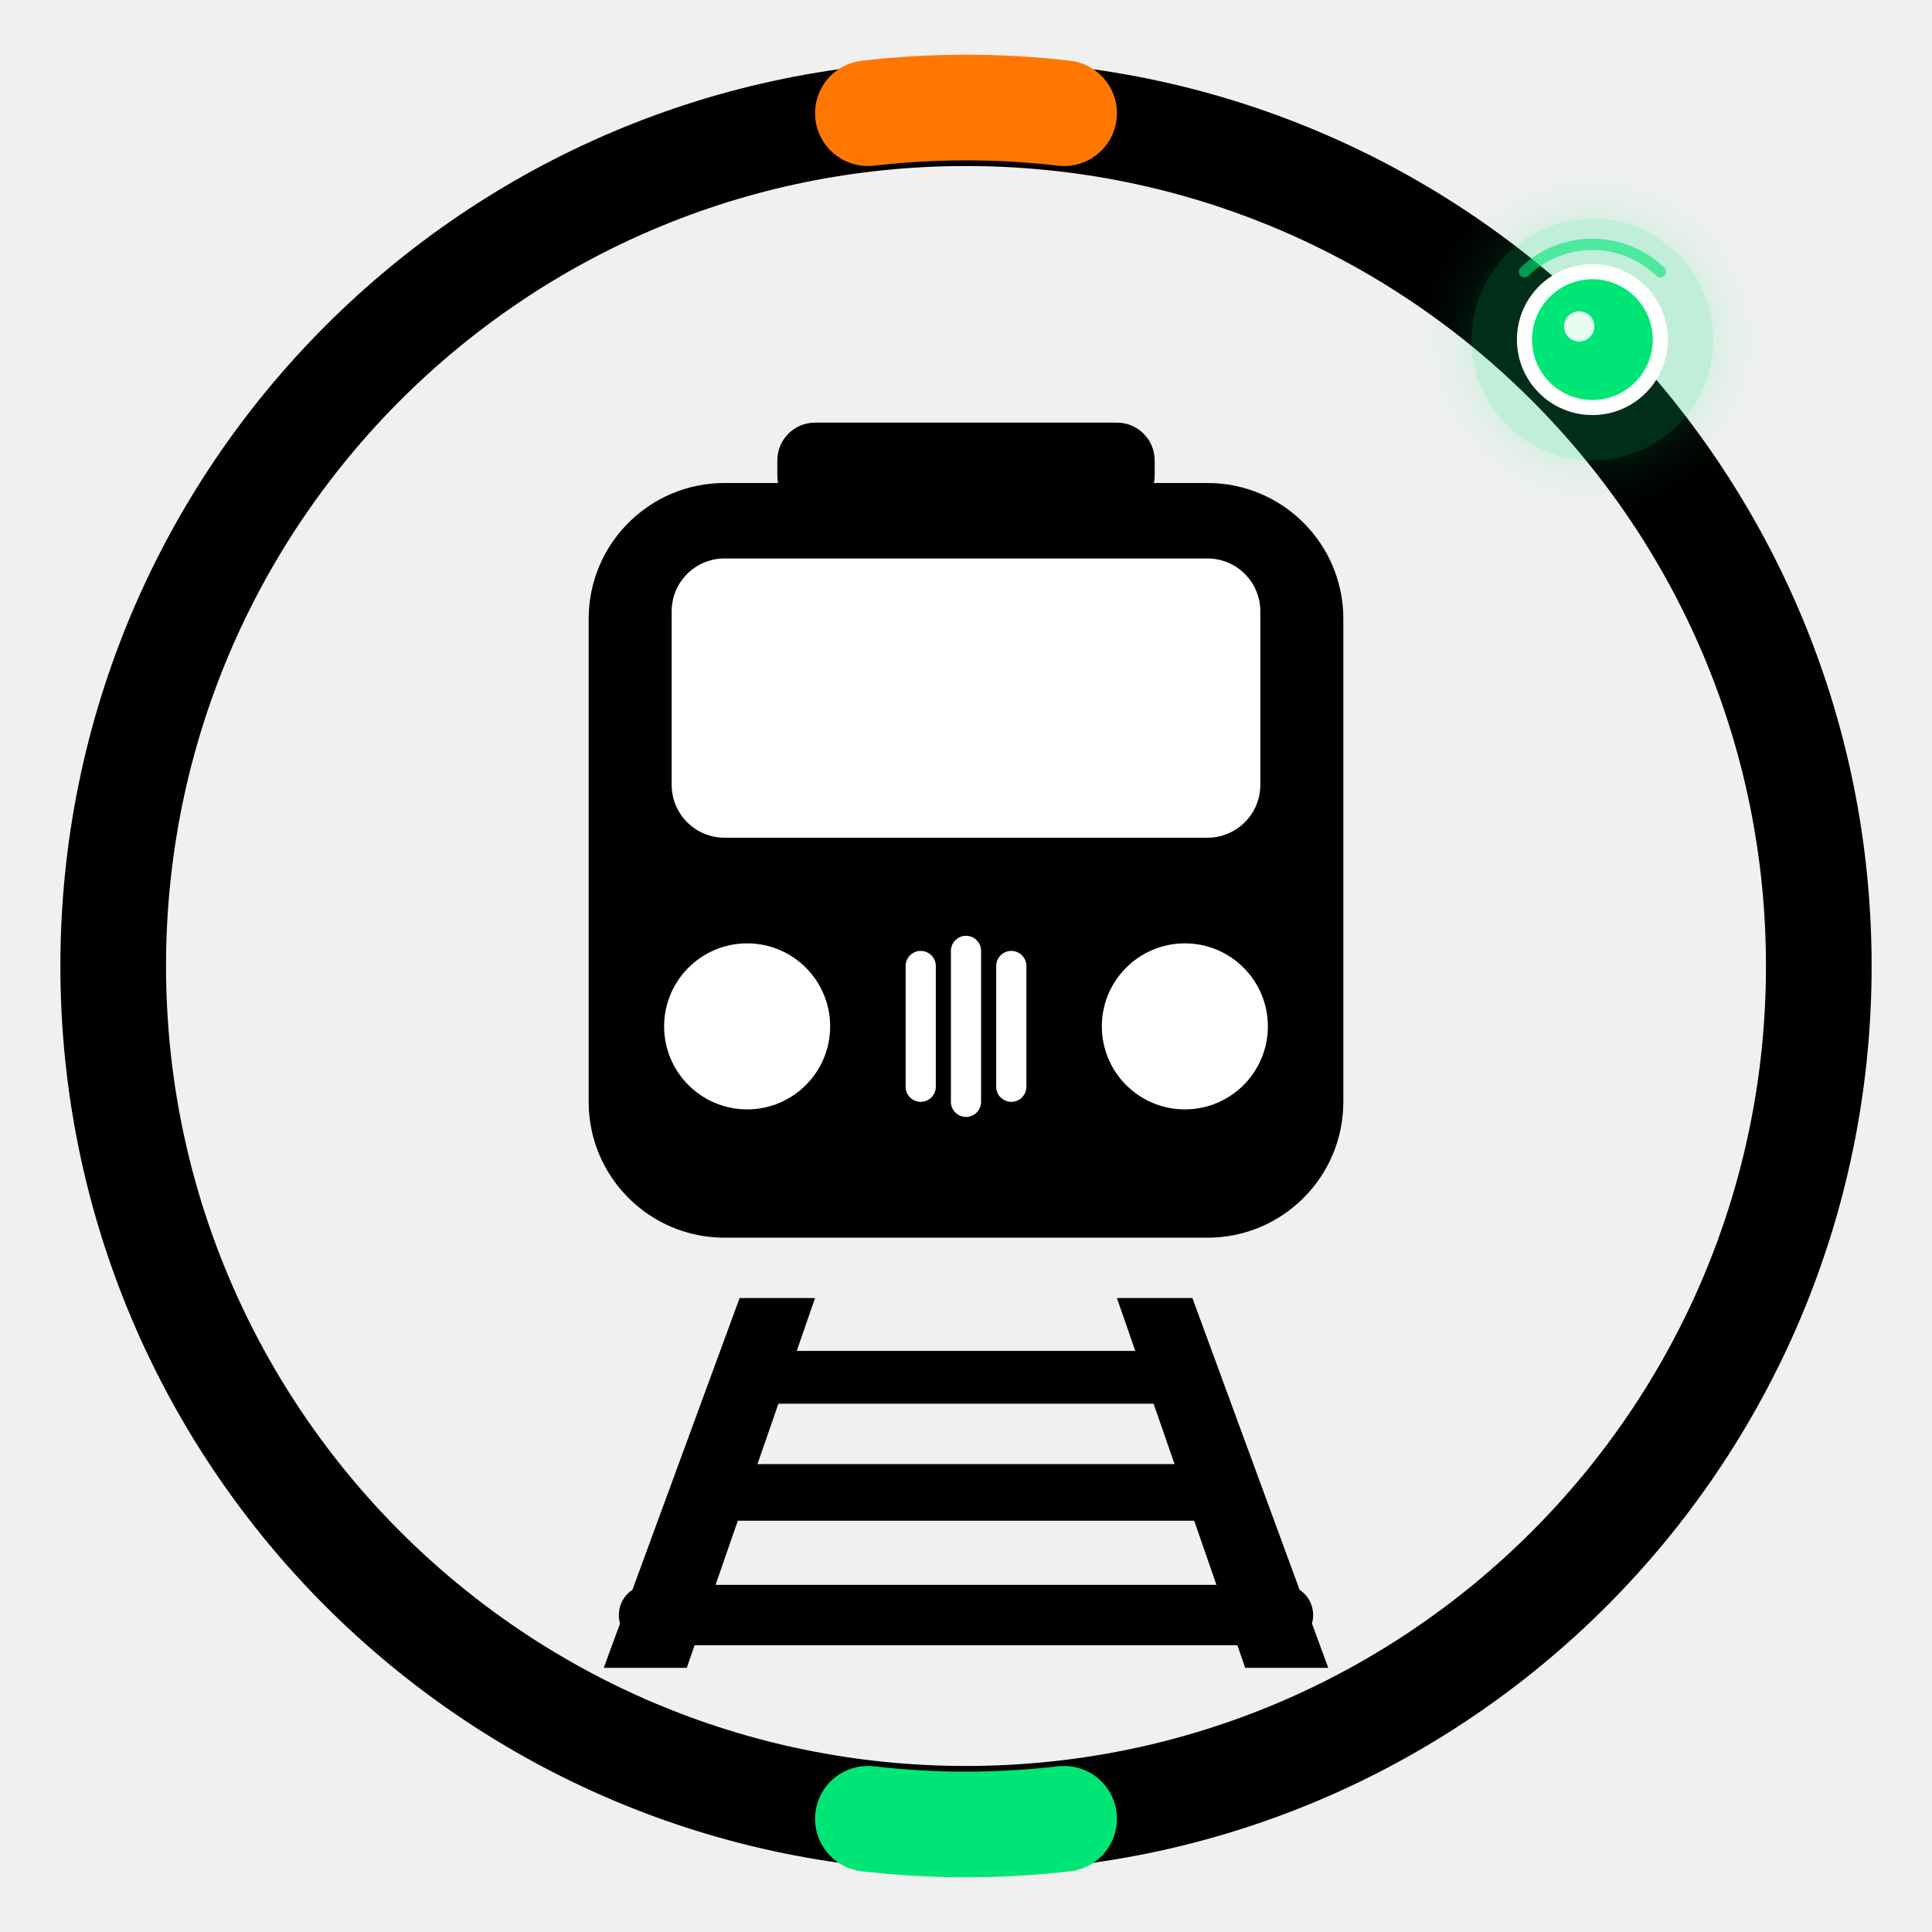
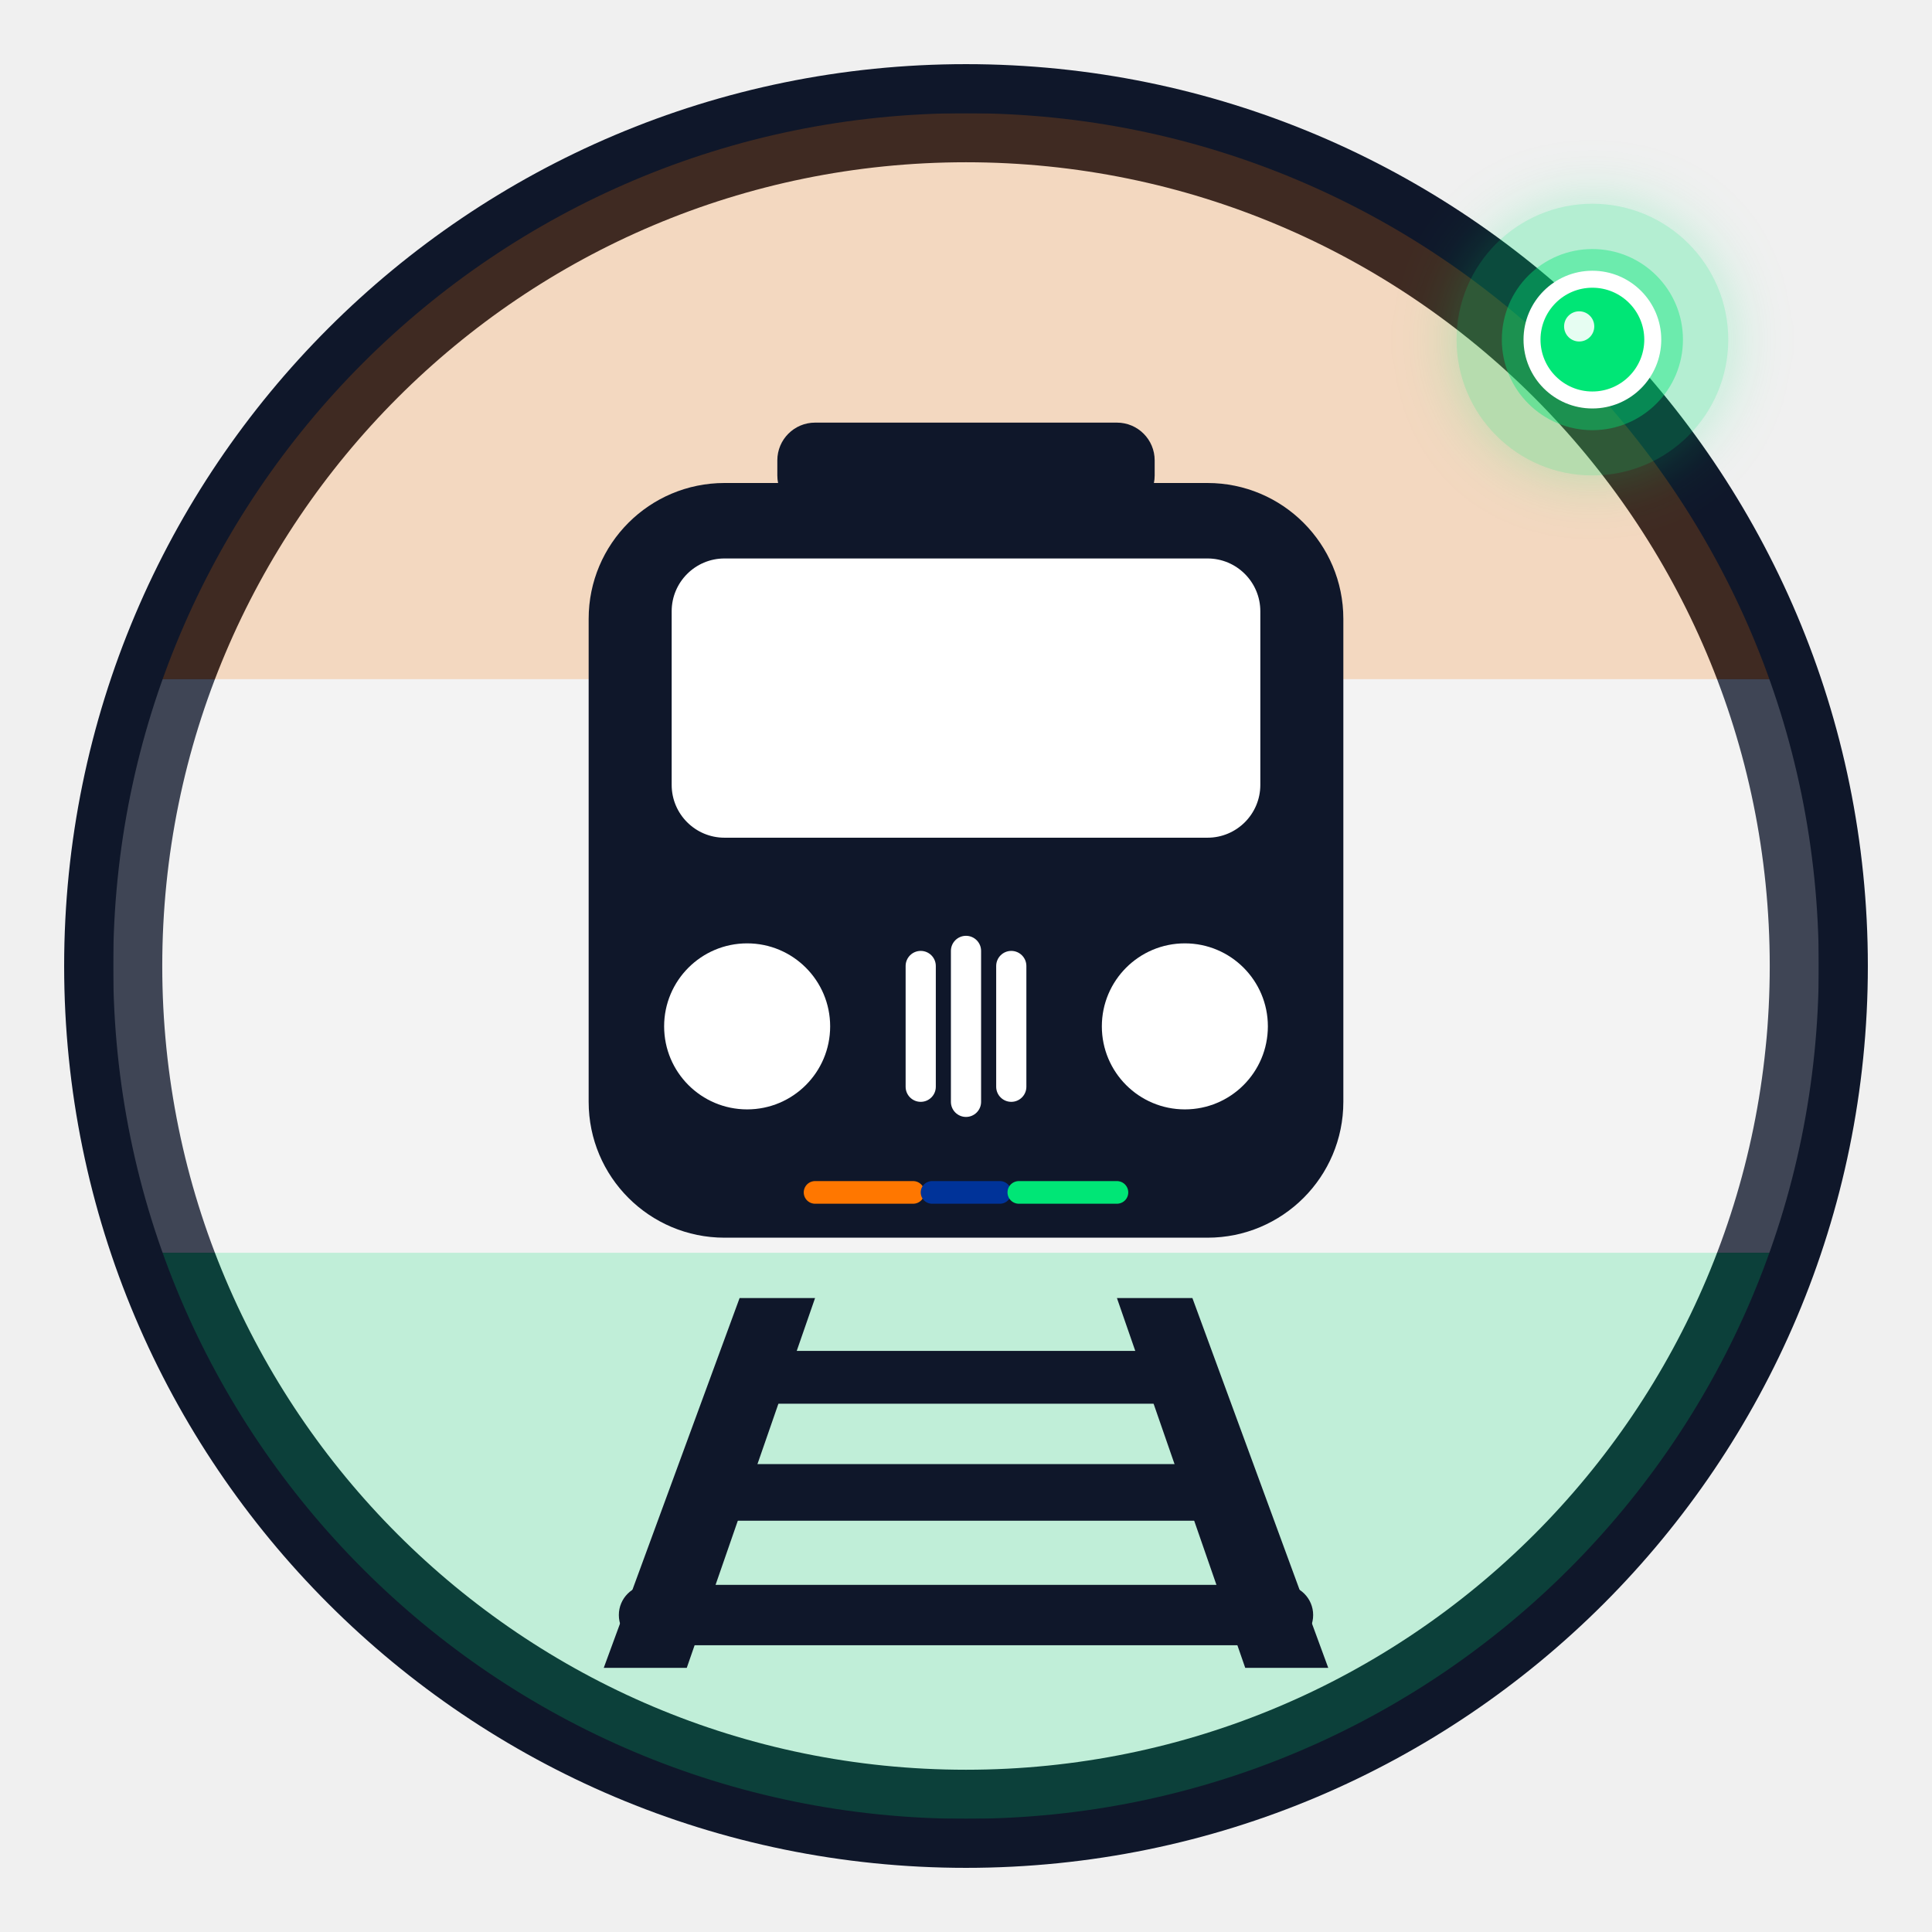
<svg xmlns="http://www.w3.org/2000/svg" viewBox="0 0 512 512" width="100%" height="100%">
  <defs>
-     <filter id="pulseGlow5" x="-40%" y="-40%" width="180%" height="180%">
+     <filter id="glow5" x="-40%" y="-40%" width="180%" height="180%">
      <feGaussianBlur stdDeviation="8" result="blur" />
      <feMerge>
        <feMergeNode in="blur" />
        <feMergeNode in="SourceGraphic" />
      </feMerge>
    </filter>
+     <clipPath id="circleClip5">
+       <circle cx="256" cy="256" r="226" />
+     </clipPath>
  </defs>
-   <circle cx="256" cy="256" r="226" fill="none" stroke="#000000" stroke-width="28" />
-   <path d="M 230 30 A 226 226 0 0 1 282 30" fill="none" stroke="#FF7700" stroke-width="28" stroke-linecap="round" />
-   <path d="M 230 482 A 226 226 0 0 0 282 482" fill="none" stroke="#00E676" stroke-width="28" stroke-linecap="round" />
-   <rect x="206" y="112" width="100" height="24" rx="10" fill="#000000" />
-   <rect x="156" y="128" width="200" height="200" rx="36" fill="#000000" />
+   <circle cx="256" cy="256" r="226" fill="none" stroke="#0F172A" stroke-width="26" />
+   <g clip-path="url(#circleClip5)" opacity="0.2">
+     <rect x="30" y="30" width="452" height="150" fill="#FF7700" />
+     <rect x="30" y="180" width="452" height="152" fill="#FFFFFF" />
+     <circle cx="256" cy="256" r="48" fill="none" stroke="#003399" stroke-width="8" />
+     <rect x="30" y="332" width="452" height="150" fill="#00E676" />
+   </g>
+   <rect x="206" y="112" width="100" height="24" rx="10" fill="#0F172A" />
+   <rect x="156" y="128" width="200" height="200" rx="36" fill="#0F172A" />
  <rect x="178" y="148" width="156" height="74" rx="14" fill="#FFFFFF" />
  <circle cx="198" cy="272" r="22" fill="#FFFFFF" />
  <circle cx="314" cy="272" r="22" fill="#FFFFFF" />
  <rect x="240" y="252" width="8" height="40" rx="4" fill="#FFFFFF" />
  <rect x="252" y="248" width="8" height="48" rx="4" fill="#FFFFFF" />
  <rect x="264" y="252" width="8" height="40" rx="4" fill="#FFFFFF" />
-   <polygon points="196,344 216,344 182,442 160,442" fill="#000000" />
-   <polygon points="296,344 316,344 352,442 330,442" fill="#000000" />
-   <rect x="194" y="358" width="124" height="14" rx="7" fill="#000000" />
-   <rect x="180" y="388" width="152" height="15" rx="7.5" fill="#000000" />
-   <rect x="164" y="420" width="184" height="16" rx="8" fill="#000000" />
+   <line x1="216" y1="316" x2="242" y2="316" stroke="#FF7700" stroke-width="6" stroke-linecap="round" />
+   <line x1="247" y1="316" x2="265" y2="316" stroke="#003399" stroke-width="6" stroke-linecap="round" />
+   <line x1="270" y1="316" x2="296" y2="316" stroke="#00E676" stroke-width="6" stroke-linecap="round" />
+   <polygon points="196,344 216,344 182,442 160,442" fill="#0F172A" />
+   <polygon points="296,344 316,344 352,442 330,442" fill="#0F172A" />
+   <rect x="194" y="358" width="124" height="14" rx="7" fill="#0F172A" />
+   <rect x="180" y="388" width="152" height="15" rx="7.5" fill="#0F172A" />
+   <rect x="164" y="420" width="184" height="16" rx="8" fill="#0F172A" />
  <g transform="translate(422, 90)">
-     <path d="M -18 -18 A 26 26 0 0 1 18 -18" fill="none" stroke="#00E676" stroke-width="3" stroke-linecap="round" opacity="0.6" />
-     <circle cx="0" cy="0" r="32" fill="#00E676" opacity="0.2" filter="url(#pulseGlow5)" />
-     <circle cx="0" cy="0" r="18" fill="#00E676" stroke="#FFFFFF" stroke-width="4" />
+     <circle cx="0" cy="0" r="36" fill="#00E676" opacity="0.25" filter="url(#glow5)" />
+     <circle cx="0" cy="0" r="24" fill="#00E676" opacity="0.4" />
+     <circle cx="0" cy="0" r="16" fill="#00E676" stroke="#FFFFFF" stroke-width="4.5" />
    <circle cx="-3.5" cy="-3.5" r="4" fill="#FFFFFF" opacity="0.9" />
  </g>
</svg>
